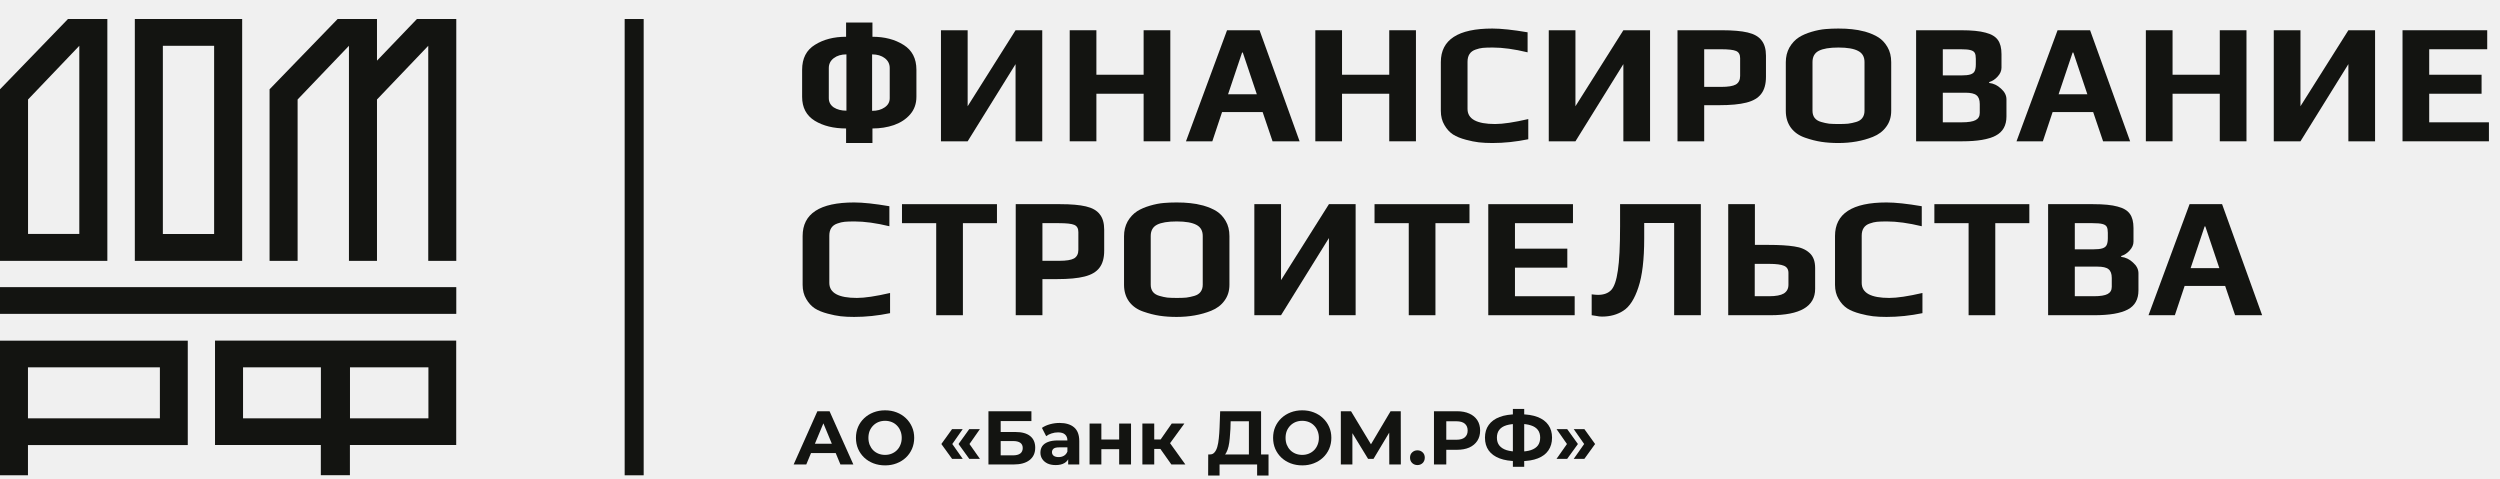
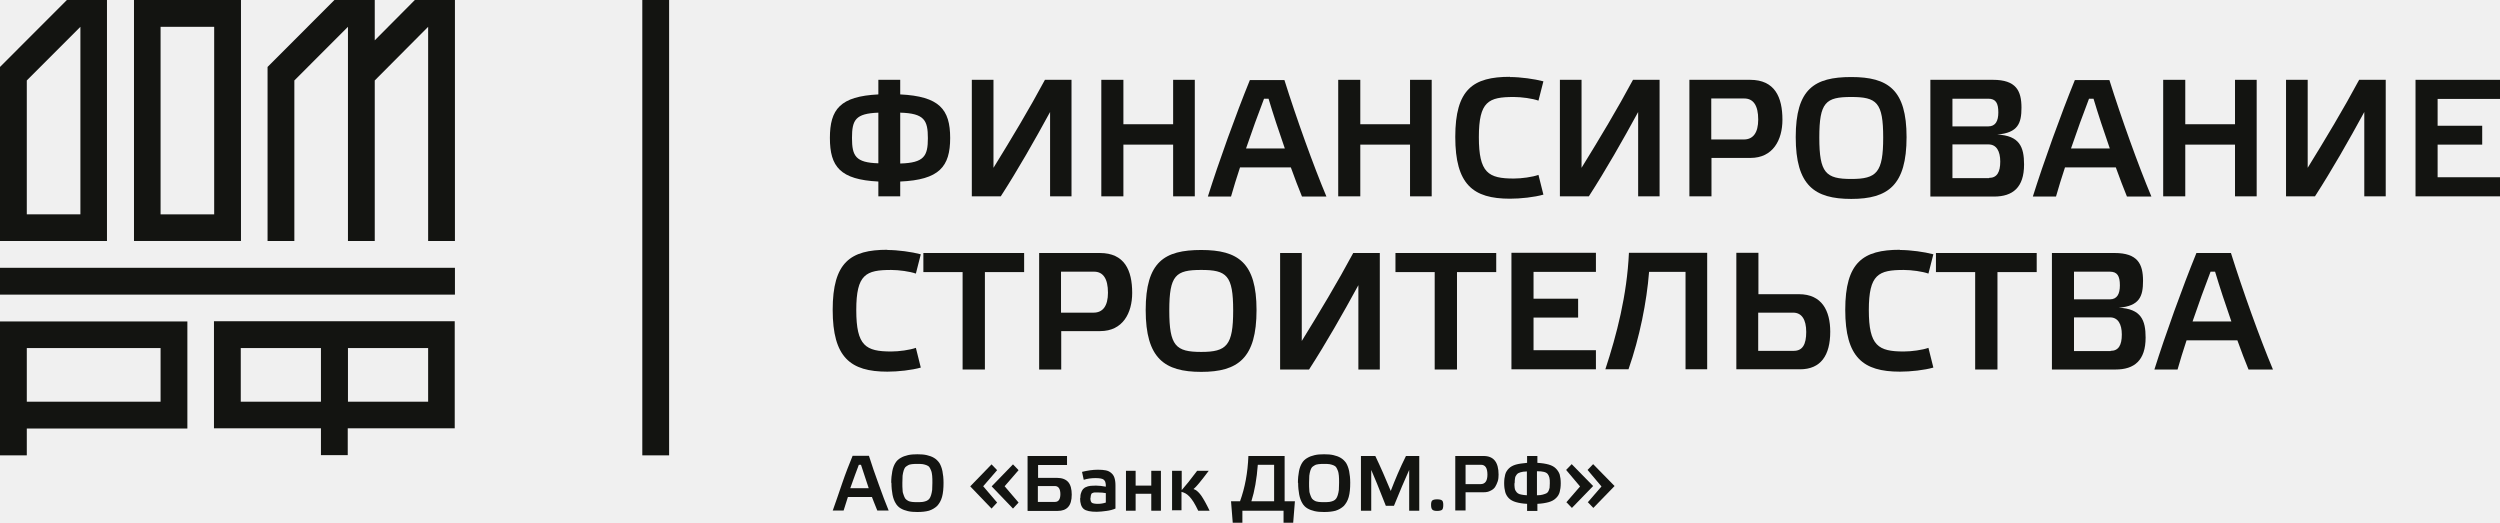
- <svg xmlns="http://www.w3.org/2000/svg" width="230" height="44" viewBox="0 0 230 44" fill="none">
-   <g clip-path="url(#clip0_1257_10036)">
-     <path d="M41.978 26.418H0V28.876H41.978V26.418Z" fill="#131411" />
-     <path d="M0 43.728H2.572V40.945H17.275V31.341H0V43.735V43.728ZM2.572 33.792H14.71V38.487H2.572V33.792Z" fill="#131411" />
-     <path d="M19.788 40.937H29.516V43.72H32.192V40.937H41.971V31.334H19.781V40.937H19.788ZM32.199 33.792H39.414V38.487H32.199V33.792ZM22.36 33.792H29.523V38.487H22.36V33.792Z" fill="#131411" />
-     <path d="M22.279 1.749H12.404V23.997H22.279V1.749ZM19.699 21.531H14.983V4.214H19.699V21.531Z" fill="#131411" />
-     <path d="M27.38 9.153L32.103 4.214V23.997H34.683V9.153L39.399 4.214V23.997H41.978V1.749H38.356L34.683 5.58V1.749H31.061L24.8 8.215V23.997H27.38V9.153Z" fill="#131411" />
-     <path d="M7.296 23.997H9.876V1.749H6.254L0 8.215V23.997H7.296ZM2.58 9.153L7.296 4.214V21.524H2.58V9.153Z" fill="#131411" />
+ <svg xmlns="http://www.w3.org/2000/svg" width="220" height="46" viewBox="0 0 220 46" fill="none">
+   <g clip-path="url(#clip0_1298_87)">
+     <path d="M73.277 44.943C73.522 44.244 73.805 43.451 74.107 42.544C74.409 41.657 74.729 40.845 75.031 40.108H76.465C76.71 40.901 77.012 41.751 77.333 42.639C77.654 43.526 77.937 44.3 78.201 44.924H77.201C76.993 44.395 76.823 43.998 76.729 43.734H74.616C74.503 44.093 74.371 44.489 74.239 44.924H73.258L73.277 44.943ZM74.843 42.96H76.446C76.201 42.242 75.975 41.544 75.767 40.901H75.578C75.352 41.487 75.107 42.167 74.824 42.96H74.843Z" fill="#131411" />
+     <path d="M78.427 42.488C78.427 42.091 78.465 41.77 78.522 41.468C78.578 41.166 78.672 40.939 78.786 40.75C78.899 40.562 79.05 40.41 79.257 40.297C79.446 40.184 79.654 40.108 79.899 40.052C80.144 39.995 80.408 39.976 80.729 39.976C81.05 39.976 81.314 39.995 81.559 40.052C81.804 40.108 82.012 40.184 82.201 40.297C82.389 40.41 82.54 40.562 82.672 40.75C82.785 40.939 82.88 41.185 82.936 41.468C82.993 41.751 83.031 42.091 83.031 42.488C83.031 42.978 82.993 43.394 82.899 43.734C82.804 44.074 82.653 44.319 82.465 44.527C82.257 44.716 82.031 44.848 81.748 44.942C81.465 45.018 81.144 45.056 80.729 45.056C80.408 45.056 80.144 45.037 79.899 44.98C79.654 44.923 79.446 44.848 79.257 44.735C79.069 44.621 78.918 44.47 78.805 44.263C78.691 44.074 78.597 43.828 78.54 43.526C78.484 43.224 78.446 42.884 78.446 42.488H78.427ZM79.427 41.864C79.427 42.034 79.408 42.242 79.408 42.488C79.408 42.733 79.408 42.941 79.427 43.111C79.427 43.281 79.465 43.432 79.522 43.564C79.559 43.696 79.616 43.791 79.672 43.885C79.729 43.961 79.823 44.017 79.918 44.074C80.012 44.13 80.144 44.149 80.257 44.168C80.371 44.187 80.54 44.187 80.729 44.187C80.918 44.187 81.069 44.187 81.201 44.168C81.333 44.149 81.446 44.111 81.54 44.074C81.635 44.036 81.729 43.961 81.785 43.885C81.842 43.809 81.899 43.696 81.936 43.564C81.974 43.432 82.012 43.281 82.031 43.111C82.031 42.941 82.05 42.733 82.05 42.488C82.05 42.242 82.05 42.034 82.031 41.864C82.012 41.694 81.993 41.543 81.936 41.411C81.88 41.279 81.842 41.185 81.785 41.109C81.729 41.033 81.635 40.977 81.54 40.939C81.446 40.901 81.314 40.864 81.201 40.845C81.087 40.826 80.918 40.826 80.729 40.826C80.54 40.826 80.389 40.826 80.257 40.845C80.125 40.864 80.012 40.883 79.918 40.939C79.823 40.996 79.729 41.052 79.672 41.109C79.616 41.185 79.559 41.279 79.522 41.411C79.484 41.543 79.446 41.694 79.427 41.864Z" fill="#131411" />
+     <path d="M85.389 42.79L87.256 40.864L87.747 41.374L86.521 42.79L87.747 44.225L87.256 44.754L85.389 42.809V42.79ZM87.275 42.79L89.143 40.864L89.634 41.374L88.407 42.79L89.634 44.225L89.143 44.754L87.275 42.809V42.79Z" fill="#131411" />
+     <path d="M90.426 44.942V40.127H93.898V40.92H91.351V42.053H93.03C93.464 42.053 93.803 42.185 94.011 42.431C94.218 42.676 94.313 43.054 94.313 43.526C94.313 44.036 94.2 44.395 93.992 44.621C93.784 44.848 93.483 44.961 93.068 44.961H90.445L90.426 44.942ZM91.332 44.168H92.841C93.143 44.168 93.313 43.941 93.313 43.488C93.313 43.016 93.143 42.771 92.822 42.771H91.332V44.149V44.168Z" fill="#131411" />
+     <path d="M95.067 43.847C95.067 43.658 95.086 43.488 95.143 43.356C95.18 43.224 95.256 43.111 95.312 43.035C95.388 42.959 95.482 42.884 95.614 42.846C95.728 42.789 95.86 42.771 95.992 42.752C96.124 42.752 96.275 42.733 96.444 42.733C96.709 42.733 96.992 42.771 97.312 42.827C97.312 42.657 97.312 42.544 97.275 42.45C97.256 42.355 97.199 42.28 97.142 42.223C97.067 42.166 96.992 42.129 96.878 42.11C96.765 42.091 96.614 42.072 96.426 42.072C96.01 42.072 95.652 42.129 95.369 42.223L95.218 41.524C95.69 41.411 96.143 41.335 96.614 41.335C96.897 41.335 97.124 41.354 97.312 41.392C97.501 41.43 97.652 41.505 97.784 41.619C97.916 41.732 98.01 41.864 98.067 42.034C98.124 42.204 98.161 42.431 98.161 42.695V44.753C97.935 44.848 97.671 44.923 97.369 44.961C97.067 44.999 96.784 45.037 96.52 45.037C95.954 45.037 95.577 44.961 95.369 44.791C95.162 44.621 95.048 44.3 95.048 43.847H95.067ZM95.954 43.809C95.954 44.036 95.992 44.168 96.086 44.243C96.162 44.3 96.35 44.338 96.614 44.338C96.859 44.338 97.086 44.3 97.312 44.225V43.394C97.124 43.356 96.878 43.337 96.614 43.337C96.482 43.337 96.369 43.337 96.312 43.337C96.237 43.337 96.18 43.375 96.124 43.394C96.067 43.413 96.029 43.469 96.01 43.545C95.992 43.602 95.973 43.696 95.973 43.809H95.954Z" fill="#131411" />
+     <path d="M99.086 44.943V41.43H99.935V42.733H101.312V41.43H102.161V44.943H101.312V43.451H99.935V44.943H99.086Z" fill="#131411" />
+     <path d="M103.142 44.943V41.43H103.991V43.13C104.33 42.752 104.783 42.185 105.349 41.43H106.368C105.689 42.337 105.255 42.865 105.029 43.035C105.104 43.073 105.179 43.092 105.236 43.13C105.293 43.167 105.368 43.224 105.462 43.319C105.557 43.413 105.632 43.507 105.727 43.639C105.821 43.772 105.915 43.942 106.047 44.168C106.179 44.395 106.293 44.64 106.444 44.943H105.444C105.293 44.64 105.161 44.376 105.029 44.168C104.896 43.961 104.764 43.791 104.651 43.677C104.538 43.564 104.425 43.47 104.312 43.413C104.198 43.356 104.104 43.319 103.972 43.281V44.905H103.123L103.142 44.943Z" fill="#131411" />
+     <path d="M108.33 44.111H109.122C109.556 42.922 109.802 41.6 109.858 40.127H113.047V44.111H113.952L113.801 46H112.952V44.942H109.33V46H108.481L108.33 44.111ZM110.122 44.111H112.122V40.901H110.688C110.594 42.148 110.405 43.224 110.122 44.111Z" fill="#131411" />
+     <path d="M114.217 42.488C114.217 42.091 114.255 41.77 114.311 41.468C114.368 41.166 114.462 40.939 114.575 40.75C114.688 40.562 114.839 40.41 115.047 40.297C115.236 40.184 115.443 40.108 115.688 40.052C115.934 39.995 116.198 39.976 116.518 39.976C116.839 39.976 117.103 39.995 117.349 40.052C117.594 40.108 117.801 40.184 117.99 40.297C118.179 40.41 118.33 40.562 118.462 40.75C118.575 40.939 118.669 41.185 118.726 41.468C118.782 41.751 118.82 42.091 118.82 42.488C118.82 42.978 118.782 43.394 118.688 43.734C118.594 44.074 118.443 44.319 118.254 44.527C118.047 44.716 117.82 44.848 117.537 44.942C117.254 45.018 116.934 45.056 116.518 45.056C116.198 45.056 115.934 45.037 115.688 44.98C115.443 44.923 115.236 44.848 115.047 44.735C114.858 44.621 114.707 44.47 114.594 44.263C114.481 44.074 114.387 43.828 114.33 43.526C114.273 43.224 114.236 42.884 114.236 42.488H114.217ZM115.217 41.864C115.217 42.034 115.198 42.242 115.198 42.488C115.198 42.733 115.198 42.941 115.217 43.111C115.217 43.281 115.254 43.432 115.311 43.564C115.349 43.696 115.405 43.791 115.462 43.885C115.519 43.961 115.613 44.017 115.707 44.074C115.802 44.13 115.934 44.149 116.047 44.168C116.16 44.187 116.33 44.187 116.518 44.187C116.707 44.187 116.858 44.187 116.99 44.168C117.122 44.149 117.235 44.111 117.33 44.074C117.424 44.036 117.518 43.961 117.575 43.885C117.632 43.809 117.688 43.696 117.726 43.564C117.764 43.432 117.801 43.281 117.82 43.111C117.82 42.941 117.839 42.733 117.839 42.488C117.839 42.242 117.839 42.034 117.82 41.864C117.801 41.694 117.783 41.543 117.726 41.411C117.669 41.279 117.632 41.185 117.575 41.109C117.518 41.033 117.424 40.977 117.33 40.939C117.235 40.901 117.103 40.864 116.99 40.845C116.877 40.826 116.707 40.826 116.518 40.826C116.33 40.826 116.179 40.826 116.047 40.845C115.915 40.864 115.802 40.883 115.707 40.939C115.613 40.996 115.519 41.052 115.462 41.109C115.405 41.185 115.349 41.279 115.311 41.411C115.273 41.543 115.236 41.694 115.217 41.864Z" fill="#131411" />
+     <path d="M119.763 44.942V40.127H121.027C121.48 41.071 121.933 42.11 122.386 43.205C122.763 42.223 123.197 41.184 123.725 40.127H124.895V44.942H124.008V41.354C123.612 42.223 123.178 43.262 122.669 44.508H121.952C121.348 42.959 120.914 41.902 120.669 41.354V44.942H119.782H119.763Z" fill="#131411" />
+     <path d="M125.933 44.432C125.933 44.225 125.97 44.093 126.046 44.036C126.121 43.979 126.253 43.941 126.461 43.941C126.687 43.941 126.819 43.979 126.895 44.036C126.97 44.093 127.008 44.225 127.008 44.432C127.008 44.659 126.97 44.81 126.895 44.867C126.819 44.923 126.668 44.961 126.461 44.961C126.253 44.961 126.121 44.923 126.046 44.848C125.97 44.772 125.933 44.64 125.933 44.413V44.432Z" fill="#131411" />
+     <path d="M128.064 44.942V40.127H130.555C131.442 40.127 131.875 40.675 131.875 41.77C131.875 41.977 131.857 42.185 131.8 42.355C131.743 42.525 131.668 42.695 131.574 42.846C131.479 42.997 131.328 43.111 131.159 43.186C130.989 43.281 130.8 43.318 130.574 43.318H128.97V44.923H128.064V44.942ZM128.97 42.601H130.31C130.498 42.601 130.649 42.525 130.743 42.393C130.838 42.261 130.894 42.053 130.894 41.77C130.894 41.184 130.706 40.901 130.328 40.901H128.97V42.601Z" fill="#131411" />
+     <path d="M132.366 42.525C132.366 42.223 132.403 41.959 132.46 41.751C132.517 41.543 132.63 41.373 132.781 41.222C132.932 41.071 133.139 40.958 133.403 40.882C133.667 40.807 133.988 40.769 134.384 40.731V40.127H135.29V40.731C135.686 40.75 136.026 40.807 136.29 40.882C136.554 40.958 136.762 41.071 136.912 41.222C137.063 41.373 137.177 41.543 137.252 41.751C137.309 41.959 137.346 42.223 137.346 42.525C137.346 42.827 137.309 43.092 137.252 43.299C137.195 43.507 137.082 43.696 136.912 43.847C136.762 43.998 136.554 44.111 136.29 44.187C136.026 44.262 135.686 44.319 135.29 44.338V44.961H134.384V44.338C133.988 44.319 133.667 44.262 133.403 44.187C133.139 44.111 132.932 43.998 132.781 43.847C132.63 43.696 132.517 43.507 132.46 43.299C132.403 43.092 132.366 42.827 132.366 42.525ZM133.271 42.525C133.271 42.676 133.271 42.808 133.29 42.922C133.29 43.016 133.328 43.111 133.384 43.205C133.441 43.299 133.498 43.356 133.573 43.413C133.649 43.469 133.762 43.507 133.894 43.526C134.026 43.545 134.177 43.583 134.366 43.583V41.487C134.12 41.487 133.932 41.524 133.8 41.562C133.667 41.6 133.554 41.657 133.479 41.751C133.403 41.845 133.347 41.94 133.328 42.053C133.309 42.166 133.29 42.336 133.29 42.525H133.271ZM135.271 43.583C135.479 43.583 135.63 43.564 135.762 43.526C135.894 43.488 136.007 43.45 136.082 43.413C136.177 43.356 136.233 43.299 136.271 43.205C136.309 43.111 136.347 43.016 136.365 42.922C136.365 42.827 136.384 42.695 136.384 42.525C136.384 42.317 136.384 42.166 136.346 42.034C136.309 41.902 136.271 41.808 136.196 41.713C136.12 41.619 136.007 41.562 135.856 41.524C135.705 41.487 135.516 41.468 135.252 41.468V43.583H135.271Z" fill="#131411" />
+     <path d="M137.818 44.225L139.045 42.809L137.818 41.355L138.309 40.845L140.196 42.771L138.328 44.697L137.837 44.187L137.818 44.225ZM139.705 44.225L140.931 42.809L139.705 41.355L140.196 40.845L142.082 42.771L140.214 44.697L139.724 44.187L139.705 44.225Z" fill="#131411" />
+     <path d="M58.882 0H56.523V40.071H58.882V0Z" fill="#131411" />
+     <path d="M14.131 35.35H2.358V30.629H14.131V35.35ZM0 28.288V40.071H2.358V37.71H16.489V28.288H0Z" fill="#131411" />
+     <path d="M37.676 35.35H30.62V30.629H37.676V35.35ZM21.187 30.629H28.243V35.35H21.187V30.629ZM18.829 28.269V37.691H28.243V40.052H30.601V37.691H40.016V28.269H18.829Z" fill="#131411" />
+     <path d="M40.034 23.566H0V25.927H40.034V23.566Z" fill="#131411" />
+     <path d="M36.506 0L32.978 3.55V0H29.431L23.545 5.892V21.206H25.903V7.081L30.62 2.36V21.206H32.978V7.081L37.676 2.36V21.206H40.034V0H36.506Z" fill="#131411" />
+     <path d="M7.075 2.36V18.864H2.358V7.081L7.075 2.36ZM0 21.206H9.414V0H5.886L0 5.892V21.206Z" fill="#131411" />
+     <path d="M14.131 2.36H18.848V18.864H14.131V2.36ZM21.206 0H11.791V21.206H21.206V0Z" fill="#131411" />
+     <path d="M79.219 7.024V8.308C82.653 8.478 83.615 9.611 83.615 12.142C83.615 14.672 82.653 15.824 79.219 15.975V17.278H77.295V15.975C73.937 15.805 73.031 14.672 73.031 12.142C73.031 9.611 73.937 8.478 77.295 8.308V7.024H79.219ZM77.295 14.389V9.914C75.276 9.989 74.975 10.556 74.975 12.142C74.975 13.728 75.295 14.313 77.295 14.37V14.389ZM79.219 9.895V14.389C81.332 14.332 81.653 13.728 81.653 12.161C81.653 10.593 81.351 9.97 79.219 9.914V9.895Z" fill="#131411" />
+     <path d="M94.312 17.278H92.407V9.857C91.048 12.35 89.577 14.937 88.067 17.278H85.52V7.024H87.426V14.767C89.011 12.198 90.577 9.593 91.954 7.024H94.293V17.278H94.312Z" fill="#131411" />
+     <path d="M98.859 17.278H96.916V7.024H98.859V10.933H103.236V7.024H105.142V17.278H103.236V12.727H98.859V17.278Z" fill="#131411" />
+     <path d="M113.613 14.729H109.122C108.821 15.635 108.556 16.504 108.33 17.297H106.292C107.255 14.238 108.745 10.103 109.99 7.043H113.028C114.065 10.348 115.575 14.559 116.726 17.297H114.575C114.273 16.561 113.933 15.673 113.594 14.729H113.613ZM111.235 8.686C110.726 10.008 110.179 11.519 109.651 13.067H113.065C112.537 11.557 112.028 10.008 111.632 8.686H111.235Z" fill="#131411" />
+     <path d="M119.706 17.278H117.763V7.024H119.706V10.933H124.083V7.024H125.989V17.278H124.083V12.727H119.706V17.278Z" fill="#131411" />
+     <path d="M132.875 6.779C133.819 6.779 135.026 6.949 135.819 7.157L135.385 8.856C134.856 8.667 133.894 8.535 133.215 8.535C130.989 8.535 130.14 8.913 130.14 12.066C130.14 15.22 130.97 15.711 133.215 15.711C133.913 15.711 134.856 15.579 135.385 15.39L135.819 17.127C135.026 17.354 133.819 17.486 132.875 17.486C129.63 17.486 128.064 16.24 128.064 12.048C128.064 7.855 129.63 6.76 132.875 6.76V6.779Z" fill="#131411" />
+     <path d="M146.063 17.278H144.157V9.857C142.799 12.35 141.327 14.937 139.818 17.278H137.271V7.024H139.176V14.767C140.761 12.198 142.327 9.593 143.704 7.024H146.044V17.278H146.063Z" fill="#131411" />
+     <path d="M148.667 17.278V7.024H154.006C156.175 7.024 156.854 8.535 156.854 10.537C156.854 12.312 156.024 13.898 154.043 13.898H150.61V17.278H148.667ZM153.459 12.274C154.27 12.274 154.723 11.689 154.723 10.518C154.723 9.272 154.289 8.667 153.496 8.667H150.591V12.274H153.44H153.459Z" fill="#131411" />
+     <path d="M167.778 12.067C167.778 16.297 166.155 17.505 162.91 17.505C159.665 17.505 158.024 16.315 158.024 12.067C158.024 7.818 159.665 6.779 162.91 6.779C166.155 6.779 167.778 7.893 167.778 12.067ZM165.721 12.104C165.721 9.008 165.155 8.535 162.91 8.535C160.665 8.535 160.099 8.989 160.099 12.104C160.099 15.22 160.665 15.749 162.91 15.749C165.155 15.749 165.721 15.182 165.721 12.104Z" fill="#131411" />
+     <path d="M178.117 14.483C178.117 16.504 177.117 17.297 175.475 17.297H169.872V7.024H175.381C177.419 7.024 177.89 7.987 177.89 9.479C177.89 10.839 177.588 11.689 175.758 11.84C177.72 11.934 178.117 12.935 178.117 14.464V14.483ZM171.815 11.122H174.966C175.607 11.122 175.853 10.65 175.853 9.895C175.853 9.064 175.626 8.686 174.966 8.686H171.815V11.122ZM175.041 15.654C175.739 15.654 176.022 15.144 176.022 14.219C176.022 13.294 175.683 12.708 174.985 12.708H171.815V15.673H175.041V15.654Z" fill="#131411" />
+     <path d="M186.21 14.729H181.72C181.418 15.635 181.154 16.504 180.928 17.297H178.89C179.852 14.238 181.343 10.103 182.588 7.043H185.625C186.663 10.348 188.172 14.559 189.323 17.297H187.172C186.871 16.561 186.531 15.673 186.191 14.729H186.21ZM183.833 8.686C183.324 10.008 182.777 11.519 182.248 13.067H185.663C185.135 11.557 184.625 10.008 184.229 8.686H183.833Z" fill="#131411" />
+     <path d="M192.304 17.278H190.361V7.024H192.304V10.933H196.681V7.024H198.587V17.278H196.681V12.727H192.304V17.278Z" fill="#131411" />
+     <path d="M209.963 17.278H208.057V9.857C206.699 12.35 205.227 14.937 203.718 17.278H201.171V7.024H203.077V14.767C204.661 12.198 206.227 9.593 207.605 7.024H209.944V17.278H209.963Z" fill="#131411" />
+     <path d="M220 7.024V8.705H214.51V11.066H218.434V12.727H214.51V15.598H220V17.278H212.566V7.024H220Z" fill="#131411" />
+     <path d="M78.087 21.999C79.031 21.999 80.238 22.169 81.03 22.377L80.597 24.076C80.068 23.888 79.106 23.756 78.427 23.756C76.201 23.756 75.352 24.133 75.352 27.287C75.352 30.44 76.182 30.931 78.427 30.931C79.125 30.931 80.068 30.799 80.597 30.61L81.03 32.347C80.238 32.574 79.031 32.706 78.087 32.706C74.842 32.706 73.276 31.46 73.276 27.268C73.276 23.076 74.842 21.98 78.087 21.98V21.999Z" fill="#131411" />
+     <path d="M84.709 32.517V23.944H81.257V22.264H90.124V23.944H86.671V32.517H84.709Z" fill="#131411" />
+     <path d="M91.445 32.517V22.264H96.784C98.954 22.264 99.633 23.774 99.633 25.776C99.633 27.551 98.803 29.137 96.822 29.137H93.388V32.517H91.445ZM96.237 27.513C97.048 27.513 97.501 26.928 97.501 25.757C97.501 24.511 97.067 23.907 96.275 23.907H93.369V27.513H96.218H96.237Z" fill="#131411" />
+     <path d="M110.575 27.286C110.575 31.516 108.953 32.725 105.708 32.725C102.463 32.725 100.821 31.535 100.821 27.286C100.821 23.038 102.463 21.999 105.708 21.999C108.953 21.999 110.575 23.113 110.575 27.286ZM108.519 27.324C108.519 24.227 107.953 23.755 105.708 23.755C103.463 23.755 102.897 24.208 102.897 27.324C102.897 30.44 103.463 30.969 105.708 30.969C107.953 30.969 108.519 30.402 108.519 27.324Z" fill="#131411" />
+     <path d="M121.442 32.517H119.537V25.096C118.178 27.589 116.707 30.176 115.197 32.517H112.65V22.264H114.556V30.006C116.141 27.438 117.707 24.832 119.084 22.264H121.423V32.517H121.442Z" fill="#131411" />
+     <path d="M126.253 32.517V23.944H122.801V22.264H131.668V23.944H128.215V32.517H126.253Z" fill="#131411" />
+     <path d="M140.441 22.245V23.925H134.951V26.286H138.875V27.947H134.951V30.818H140.441V32.498H133.007V22.245H140.441Z" fill="#131411" />
+     <path d="M145.119 23.925C144.912 26.569 144.289 29.685 143.308 32.498H141.271C142.27 29.458 143.176 25.983 143.346 22.245H150.232V32.498H148.327V23.925H145.138H145.119Z" fill="#131411" />
+     <path d="M154.741 22.245V25.889H158.307C160.326 25.889 161.061 27.343 161.061 29.194C161.061 31.271 160.231 32.498 158.401 32.498H152.798V22.245H154.741ZM157.854 30.874C158.628 30.874 158.948 30.308 158.948 29.213C158.948 28.117 158.552 27.513 157.797 27.513H154.722V30.874H157.835H157.854Z" fill="#131411" />
+     <path d="M167.193 21.999C168.136 21.999 169.344 22.169 170.136 22.377L169.702 24.076C169.174 23.888 168.212 23.756 167.532 23.756C165.306 23.756 164.457 24.133 164.457 27.287C164.457 30.44 165.287 30.931 167.532 30.931C168.23 30.931 169.174 30.799 169.702 30.61L170.136 32.347C169.344 32.574 168.136 32.706 167.193 32.706C163.948 32.706 162.382 31.46 162.382 27.268C162.382 23.076 163.948 21.98 167.193 21.98V21.999Z" fill="#131411" />
+     <path d="M173.815 32.517V23.944H170.363V22.264H179.23V23.944H175.777V32.517H173.815Z" fill="#131411" />
+     <path d="M188.814 29.704C188.814 31.724 187.814 32.517 186.172 32.517H180.569V22.264H186.078C188.116 22.264 188.587 23.227 188.587 24.718C188.587 26.078 188.285 26.928 186.455 27.079C188.417 27.173 188.814 28.174 188.814 29.704ZM182.512 26.343H185.663C186.304 26.343 186.55 25.87 186.55 25.115C186.55 24.284 186.323 23.907 185.663 23.907H182.512V26.343ZM185.738 30.875C186.437 30.875 186.72 30.365 186.72 29.439C186.72 28.514 186.38 27.929 185.682 27.929H182.512V30.893H185.738V30.875Z" fill="#131411" />
+     <path d="M196.908 29.949H192.417C192.115 30.856 191.851 31.724 191.625 32.517H189.587C190.55 29.458 192.04 25.323 193.285 22.264H196.323C197.36 25.568 198.87 29.779 200.02 32.517H197.87C197.568 31.781 197.228 30.893 196.889 29.949H196.908ZM194.53 23.907C194.021 25.228 193.474 26.739 192.946 28.288H196.36C195.832 26.777 195.323 25.228 194.927 23.907H194.53Z" fill="#131411" />
  </g>
-   <rect x="57.469" y="1.749" width="1.749" height="41.978" fill="#131411" />
-   <path d="M201.441 18.783H204.432L208.116 29H205.629L204.715 26.308H200.985L200.087 29H197.663L201.441 18.783ZM204.18 24.671L202.889 20.83H202.826L201.536 24.671H204.18Z" fill="#131411" />
-   <path d="M188.426 18.783H192.566C193.542 18.783 194.293 18.857 194.817 19.004C195.353 19.14 195.731 19.366 195.951 19.681C196.171 19.985 196.281 20.415 196.281 20.972V22.231C196.281 22.514 196.166 22.782 195.935 23.034C195.715 23.286 195.452 23.459 195.148 23.553V23.632C195.547 23.674 195.909 23.847 196.234 24.151C196.57 24.445 196.738 24.776 196.738 25.143V26.717C196.738 27.547 196.407 28.134 195.746 28.48C195.085 28.827 194.062 29 192.677 29H188.426V18.783ZM192.566 22.939C192.955 22.939 193.243 22.908 193.432 22.845C193.621 22.782 193.747 22.682 193.81 22.546C193.883 22.399 193.92 22.189 193.92 21.916V21.412C193.92 21.171 193.889 20.993 193.826 20.877C193.763 20.751 193.632 20.662 193.432 20.61C193.243 20.557 192.939 20.531 192.519 20.531H190.882V22.939H192.566ZM192.629 27.253C193.228 27.253 193.653 27.184 193.904 27.048C194.156 26.912 194.282 26.691 194.282 26.387V25.568C194.282 25.19 194.183 24.923 193.983 24.765C193.794 24.608 193.453 24.529 192.96 24.529H190.882V27.253H192.629Z" fill="#131411" />
-   <path d="M181.111 20.531H177.962V18.783H186.699V20.531H183.566V29H181.111V20.531Z" fill="#131411" />
-   <path d="M173.559 29.157C173.098 29.157 172.683 29.137 172.316 29.095C171.959 29.052 171.565 28.974 171.135 28.858C170.652 28.732 170.254 28.57 169.939 28.37C169.624 28.16 169.362 27.872 169.152 27.505C168.931 27.137 168.821 26.702 168.821 26.198V21.712C168.821 19.655 170.4 18.626 173.559 18.626C174.367 18.626 175.448 18.741 176.802 18.972V20.814C175.585 20.52 174.514 20.373 173.591 20.373C173.203 20.373 172.898 20.384 172.678 20.405C172.468 20.426 172.248 20.478 172.017 20.562C171.523 20.73 171.277 21.103 171.277 21.68V26.025C171.277 26.948 172.122 27.41 173.811 27.41C174.535 27.41 175.553 27.258 176.865 26.954V28.811C175.742 29.042 174.64 29.157 173.559 29.157Z" fill="#131411" />
-   <path d="M158.996 18.783H161.451V22.53H162.679C163.687 22.53 164.484 22.577 165.072 22.672C165.67 22.756 166.137 22.955 166.473 23.27C166.819 23.574 166.993 24.036 166.993 24.655V26.576C166.993 28.192 165.618 29 162.868 29H158.996V18.783ZM162.758 27.253C163.377 27.253 163.828 27.169 164.112 27.001C164.395 26.822 164.537 26.555 164.537 26.198V25.112C164.537 24.786 164.4 24.566 164.127 24.451C163.855 24.335 163.409 24.277 162.789 24.277H161.436V27.253H162.758Z" fill="#131411" />
-   <path d="M147.379 29.126C147.211 29.126 147.033 29.105 146.844 29.063C146.655 29.031 146.518 29.011 146.434 29V27.079C146.665 27.111 146.859 27.127 147.017 27.127C147.542 27.127 147.946 26.98 148.229 26.686C148.512 26.382 148.717 25.783 148.843 24.891C148.979 23.999 149.047 22.645 149.047 20.83V18.783H156.478V29H154.022V20.515H151.267V21.932C151.267 23.873 151.089 25.374 150.732 26.434C150.386 27.494 149.929 28.208 149.362 28.575C148.806 28.942 148.145 29.126 147.379 29.126Z" fill="#131411" />
-   <path d="M136.921 18.783H144.713V20.531H139.376V22.876H144.193V24.624H139.376V27.253H144.87V29H136.921V18.783Z" fill="#131411" />
-   <path d="M129.605 20.531H126.457V18.783H135.193V20.531H132.061V29H129.605V20.531Z" fill="#131411" />
-   <path d="M115.399 18.783H117.855V25.773L122.262 18.783H124.718V29H122.262V21.9L117.855 29H115.399V18.783Z" fill="#131411" />
-   <path d="M108.244 29.157C107.677 29.157 107.152 29.121 106.669 29.047C106.197 28.974 105.704 28.848 105.19 28.669C104.634 28.481 104.198 28.176 103.883 27.756C103.568 27.326 103.411 26.807 103.411 26.198V21.727C103.411 21.224 103.521 20.772 103.741 20.373C103.972 19.975 104.266 19.66 104.623 19.429C104.938 19.23 105.326 19.062 105.788 18.925C106.25 18.789 106.68 18.705 107.079 18.673C107.446 18.642 107.834 18.626 108.244 18.626C108.726 18.626 109.146 18.647 109.503 18.689C109.86 18.721 110.259 18.794 110.699 18.91C111.203 19.056 111.618 19.235 111.943 19.445C112.268 19.655 112.541 19.948 112.762 20.326C112.992 20.715 113.108 21.181 113.108 21.727V26.198C113.108 26.765 112.956 27.253 112.651 27.662C112.358 28.071 111.948 28.381 111.424 28.591C110.479 28.969 109.419 29.157 108.244 29.157ZM108.275 27.41C108.621 27.41 108.91 27.4 109.141 27.379C109.382 27.347 109.629 27.295 109.881 27.221C110.133 27.148 110.322 27.027 110.448 26.859C110.584 26.681 110.652 26.46 110.652 26.198V21.712C110.652 21.229 110.458 20.888 110.07 20.688C109.681 20.478 109.078 20.373 108.259 20.373C107.441 20.373 106.837 20.473 106.449 20.673C106.061 20.872 105.867 21.218 105.867 21.712V26.198C105.867 26.46 105.935 26.681 106.071 26.859C106.208 27.027 106.407 27.148 106.669 27.221C106.921 27.295 107.163 27.347 107.394 27.379C107.635 27.4 107.929 27.41 108.275 27.41Z" fill="#131411" />
-   <path d="M93.447 18.783H97.54C98.537 18.783 99.324 18.852 99.901 18.988C100.489 19.125 100.914 19.366 101.176 19.712C101.449 20.048 101.586 20.52 101.586 21.129V23.065C101.586 23.737 101.439 24.262 101.145 24.639C100.861 25.017 100.405 25.285 99.775 25.442C99.156 25.6 98.317 25.678 97.257 25.678H95.903V29H93.447V18.783ZM97.461 23.994C98.101 23.994 98.553 23.921 98.815 23.774C99.077 23.616 99.209 23.354 99.209 22.986V21.349C99.209 21.014 99.083 20.793 98.831 20.688C98.589 20.583 98.122 20.531 97.43 20.531H95.903V23.994H97.461Z" fill="#131411" />
-   <path d="M86.131 20.531H82.983V18.783H91.72V20.531H88.587V29H86.131V20.531Z" fill="#131411" />
-   <path d="M78.58 29.157C78.118 29.157 77.704 29.137 77.337 29.095C76.98 29.052 76.586 28.974 76.156 28.858C75.673 28.732 75.274 28.57 74.96 28.37C74.645 28.16 74.382 27.872 74.172 27.505C73.952 27.137 73.842 26.702 73.842 26.198V21.712C73.842 19.655 75.421 18.626 78.58 18.626C79.388 18.626 80.469 18.741 81.823 18.972V20.814C80.606 20.52 79.535 20.373 78.612 20.373C78.223 20.373 77.919 20.384 77.699 20.405C77.489 20.426 77.268 20.478 77.037 20.562C76.544 20.73 76.297 21.103 76.297 21.68V26.025C76.297 26.948 77.142 27.41 78.832 27.41C79.556 27.41 80.574 27.258 81.886 26.954V28.811C80.763 29.042 79.661 29.157 78.58 29.157Z" fill="#131411" />
-   <path d="M221.032 2.783H228.824V4.531H223.487V6.876H228.305V8.624H223.487V11.253H228.981V13H221.032V2.783Z" fill="#131411" />
-   <path d="M209.187 2.783H211.643V9.773L216.051 2.783H218.506V13H216.051V5.9L211.643 13H209.187V2.783Z" fill="#131411" />
-   <path d="M197.419 2.783H199.875V6.876H204.22V2.783H206.676V13H204.22V8.624H199.875V13H197.419V2.783Z" fill="#131411" />
-   <path d="M189.297 2.783H192.288L195.972 13H193.484L192.571 10.308H188.841L187.943 13H185.519L189.297 2.783ZM192.036 8.671L190.745 4.83H190.682L189.392 8.671H192.036Z" fill="#131411" />
-   <path d="M176.282 2.783H180.422C181.398 2.783 182.149 2.857 182.673 3.004C183.209 3.14 183.586 3.366 183.807 3.681C184.027 3.985 184.137 4.415 184.137 4.972V6.231C184.137 6.514 184.022 6.782 183.791 7.034C183.571 7.286 183.308 7.459 183.004 7.553V7.632C183.403 7.674 183.765 7.847 184.09 8.151C184.426 8.445 184.594 8.776 184.594 9.143V10.717C184.594 11.546 184.263 12.134 183.602 12.48C182.941 12.827 181.918 13 180.533 13H176.282V2.783ZM180.422 6.939C180.811 6.939 181.099 6.908 181.288 6.845C181.477 6.782 181.603 6.682 181.666 6.546C181.739 6.399 181.776 6.189 181.776 5.916V5.412C181.776 5.171 181.745 4.993 181.682 4.877C181.619 4.751 181.488 4.662 181.288 4.61C181.099 4.557 180.795 4.531 180.375 4.531H178.738V6.939H180.422ZM180.485 11.253C181.084 11.253 181.509 11.184 181.76 11.048C182.012 10.912 182.138 10.691 182.138 10.387V9.568C182.138 9.19 182.039 8.923 181.839 8.765C181.65 8.608 181.309 8.529 180.816 8.529H178.738V11.253H180.485Z" fill="#131411" />
-   <path d="M169.127 13.158C168.56 13.158 168.035 13.121 167.553 13.047C167.08 12.974 166.587 12.848 166.073 12.669C165.517 12.481 165.081 12.176 164.766 11.756C164.451 11.326 164.294 10.807 164.294 10.198V5.727C164.294 5.224 164.404 4.772 164.625 4.373C164.855 3.975 165.149 3.66 165.506 3.429C165.821 3.23 166.209 3.062 166.671 2.925C167.133 2.789 167.563 2.705 167.962 2.673C168.329 2.642 168.717 2.626 169.127 2.626C169.609 2.626 170.029 2.647 170.386 2.689C170.743 2.721 171.142 2.794 171.582 2.909C172.086 3.056 172.501 3.235 172.826 3.445C173.151 3.655 173.424 3.948 173.645 4.326C173.876 4.715 173.991 5.182 173.991 5.727V10.198C173.991 10.765 173.839 11.253 173.534 11.662C173.241 12.071 172.831 12.381 172.307 12.591C171.362 12.969 170.302 13.158 169.127 13.158ZM169.158 11.41C169.505 11.41 169.793 11.4 170.024 11.379C170.265 11.347 170.512 11.295 170.764 11.221C171.016 11.148 171.205 11.027 171.331 10.859C171.467 10.681 171.535 10.46 171.535 10.198V5.712C171.535 5.229 171.341 4.888 170.953 4.688C170.564 4.478 169.961 4.373 169.142 4.373C168.324 4.373 167.72 4.473 167.332 4.673C166.944 4.872 166.75 5.218 166.75 5.712V10.198C166.75 10.46 166.818 10.681 166.954 10.859C167.091 11.027 167.29 11.148 167.553 11.221C167.804 11.295 168.046 11.347 168.277 11.379C168.518 11.4 168.812 11.41 169.158 11.41Z" fill="#131411" />
-   <path d="M154.33 2.783H158.423C159.42 2.783 160.207 2.852 160.784 2.988C161.372 3.125 161.797 3.366 162.059 3.712C162.332 4.048 162.469 4.52 162.469 5.129V7.065C162.469 7.737 162.322 8.262 162.028 8.639C161.745 9.017 161.288 9.285 160.658 9.442C160.039 9.6 159.2 9.678 158.14 9.678H156.786V13H154.33V2.783ZM158.344 7.994C158.984 7.994 159.436 7.921 159.698 7.774C159.96 7.616 160.092 7.354 160.092 6.987V5.349C160.092 5.014 159.966 4.793 159.714 4.688C159.472 4.583 159.005 4.531 158.313 4.531H156.786V7.994H158.344Z" fill="#131411" />
-   <path d="M142.486 2.783H144.941V9.773L149.349 2.783H151.805V13H149.349V5.9L144.941 13H142.486V2.783Z" fill="#131411" />
-   <path d="M137.296 13.158C136.834 13.158 136.419 13.136 136.052 13.095C135.695 13.053 135.302 12.974 134.871 12.858C134.389 12.732 133.99 12.57 133.675 12.37C133.36 12.161 133.098 11.872 132.888 11.505C132.668 11.137 132.557 10.702 132.557 10.198V5.712C132.557 3.655 134.137 2.626 137.296 2.626C138.104 2.626 139.185 2.742 140.539 2.972V4.814C139.321 4.52 138.251 4.373 137.327 4.373C136.939 4.373 136.635 4.384 136.414 4.405C136.204 4.426 135.984 4.478 135.753 4.562C135.26 4.73 135.013 5.103 135.013 5.68V10.025C135.013 10.948 135.858 11.41 137.548 11.41C138.272 11.41 139.29 11.258 140.602 10.954V12.811C139.479 13.042 138.377 13.158 137.296 13.158Z" fill="#131411" />
-   <path d="M121.01 2.783H123.466V6.876H127.811V2.783H130.267V13H127.811V8.624H123.466V13H121.01V2.783Z" fill="#131411" />
-   <path d="M112.888 2.783H115.879L119.563 13H117.075L116.162 10.308H112.431L111.534 13H109.11L112.888 2.783ZM115.627 8.671L114.336 4.83H114.273L112.982 8.671H115.627Z" fill="#131411" />
-   <path d="M98.413 2.783H100.868V6.876H105.213V2.783H107.669V13H105.213V8.624H100.868V13H98.413V2.783Z" fill="#131411" />
-   <path d="M86.568 2.783H89.024V9.773L93.431 2.783H95.887V13H93.431V5.9L89.024 13H86.568V2.783Z" fill="#131411" />
-   <path d="M77.84 11.819C76.696 11.819 75.736 11.583 74.96 11.111C74.183 10.628 73.795 9.894 73.795 8.907V6.42C73.795 5.37 74.188 4.604 74.975 4.122C75.762 3.628 76.717 3.382 77.84 3.382V2.075H80.265V3.382C81.377 3.382 82.327 3.628 83.114 4.122C83.912 4.615 84.31 5.381 84.31 6.42V8.907C84.31 9.537 84.121 10.072 83.744 10.513C83.366 10.954 82.867 11.284 82.248 11.505C81.639 11.714 80.978 11.819 80.265 11.819V13.157H77.84V11.819ZM77.872 5.003C77.4 5.003 77.011 5.119 76.707 5.349C76.403 5.58 76.25 5.885 76.25 6.262V9.033C76.25 9.39 76.403 9.673 76.707 9.883C77.022 10.082 77.41 10.182 77.872 10.182V5.003ZM80.233 10.198C80.695 10.198 81.078 10.093 81.382 9.883C81.697 9.673 81.855 9.39 81.855 9.033V6.262C81.855 5.885 81.702 5.58 81.398 5.349C81.094 5.119 80.705 5.003 80.233 5.003V10.198Z" fill="#131411" />
-   <path d="M144.181 42.213H143.202L144.16 40.849L143.202 39.478H144.181L145.168 40.849L144.181 42.213ZM145.763 42.213H144.783L145.742 40.849L144.783 39.478H145.763L146.749 40.849L145.763 42.213Z" fill="#131411" />
-   <path d="M139.576 42.423C138.942 42.423 138.403 42.339 137.96 42.171C137.522 42.004 137.188 41.761 136.96 41.444C136.731 41.122 136.617 40.73 136.617 40.268C136.617 39.807 136.731 39.417 136.96 39.1C137.188 38.778 137.522 38.533 137.96 38.365C138.403 38.197 138.942 38.114 139.576 38.114C139.586 38.114 139.611 38.114 139.653 38.114C139.7 38.114 139.744 38.114 139.786 38.114C139.833 38.114 139.859 38.114 139.863 38.114C140.493 38.114 141.025 38.197 141.458 38.365C141.897 38.533 142.228 38.778 142.452 39.1C142.676 39.422 142.788 39.811 142.788 40.268C142.788 40.721 142.676 41.11 142.452 41.437C142.233 41.759 141.909 42.004 141.479 42.171C141.055 42.339 140.535 42.423 139.919 42.423C139.905 42.423 139.873 42.423 139.821 42.423C139.77 42.423 139.719 42.423 139.667 42.423C139.621 42.423 139.59 42.423 139.576 42.423ZM139.681 41.549C139.695 41.549 139.714 41.549 139.737 41.549C139.761 41.549 139.777 41.549 139.786 41.549C140.215 41.549 140.57 41.502 140.85 41.409C141.134 41.311 141.347 41.169 141.486 40.982C141.626 40.791 141.696 40.551 141.696 40.261C141.696 39.972 141.624 39.734 141.479 39.548C141.335 39.361 141.123 39.224 140.843 39.135C140.568 39.042 140.22 38.995 139.8 38.995C139.791 38.995 139.772 38.995 139.744 38.995C139.721 38.995 139.7 38.995 139.681 38.995C139.238 38.995 138.872 39.039 138.583 39.128C138.294 39.217 138.077 39.357 137.932 39.548C137.788 39.734 137.715 39.975 137.715 40.268C137.715 40.562 137.792 40.805 137.946 40.996C138.1 41.183 138.322 41.323 138.611 41.416C138.905 41.505 139.262 41.549 139.681 41.549ZM139.185 42.948V37.624H140.227V42.948H139.185Z" fill="#131411" />
-   <path d="M131.925 42.731V37.834H134.045C134.483 37.834 134.861 37.906 135.178 38.05C135.495 38.19 135.74 38.393 135.913 38.659C136.085 38.925 136.172 39.242 136.172 39.611C136.172 39.974 136.085 40.289 135.913 40.555C135.74 40.821 135.495 41.026 135.178 41.171C134.861 41.311 134.483 41.381 134.045 41.381H132.554L133.058 40.87V42.731H131.925ZM133.058 40.996L132.554 40.457H133.982C134.332 40.457 134.593 40.383 134.765 40.233C134.938 40.084 135.024 39.877 135.024 39.611C135.024 39.34 134.938 39.13 134.765 38.981C134.593 38.832 134.332 38.757 133.982 38.757H132.554L133.058 38.218V40.996Z" fill="#131411" />
-   <path d="M130.402 42.787C130.215 42.787 130.054 42.724 129.919 42.598C129.788 42.468 129.723 42.302 129.723 42.102C129.723 41.901 129.788 41.74 129.919 41.619C130.054 41.493 130.215 41.43 130.402 41.43C130.593 41.43 130.754 41.493 130.885 41.619C131.015 41.74 131.08 41.901 131.08 42.102C131.08 42.302 131.015 42.468 130.885 42.598C130.754 42.724 130.593 42.787 130.402 42.787Z" fill="#131411" />
-   <path d="M123.357 42.731V37.834H124.294L126.379 41.29H125.883L127.933 37.834H128.87L128.877 42.731H127.814L127.807 39.464H128.01L126.365 42.213H125.862L124.183 39.464H124.42V42.731H123.357Z" fill="#131411" />
-   <path d="M119.811 42.815C119.424 42.815 119.065 42.752 118.734 42.626C118.407 42.5 118.123 42.323 117.88 42.094C117.642 41.866 117.456 41.598 117.321 41.29C117.19 40.982 117.125 40.646 117.125 40.282C117.125 39.919 117.19 39.583 117.321 39.275C117.456 38.967 117.645 38.699 117.887 38.47C118.13 38.242 118.414 38.065 118.741 37.939C119.067 37.813 119.422 37.75 119.804 37.75C120.192 37.75 120.546 37.813 120.868 37.939C121.194 38.065 121.477 38.242 121.714 38.47C121.957 38.699 122.146 38.967 122.281 39.275C122.416 39.578 122.484 39.914 122.484 40.282C122.484 40.646 122.416 40.984 122.281 41.297C122.146 41.605 121.957 41.873 121.714 42.102C121.477 42.325 121.194 42.5 120.868 42.626C120.546 42.752 120.194 42.815 119.811 42.815ZM119.804 41.85C120.024 41.85 120.224 41.812 120.406 41.738C120.593 41.663 120.756 41.556 120.896 41.416C121.036 41.276 121.143 41.11 121.218 40.919C121.297 40.728 121.337 40.516 121.337 40.282C121.337 40.049 121.297 39.837 121.218 39.646C121.143 39.455 121.036 39.289 120.896 39.149C120.761 39.009 120.6 38.902 120.413 38.827C120.226 38.753 120.024 38.715 119.804 38.715C119.585 38.715 119.382 38.753 119.196 38.827C119.014 38.902 118.853 39.009 118.713 39.149C118.573 39.289 118.463 39.455 118.384 39.646C118.309 39.837 118.272 40.049 118.272 40.282C118.272 40.511 118.309 40.723 118.384 40.919C118.463 41.11 118.571 41.276 118.706 41.416C118.846 41.556 119.009 41.663 119.196 41.738C119.382 41.812 119.585 41.85 119.804 41.85Z" fill="#131411" />
-   <path d="M114.899 42.227V38.757H113.22L113.199 39.471C113.185 39.774 113.164 40.061 113.136 40.331C113.113 40.602 113.076 40.849 113.024 41.073C112.973 41.292 112.906 41.479 112.822 41.633C112.742 41.787 112.642 41.896 112.521 41.962L111.31 41.808C111.478 41.812 111.616 41.754 111.723 41.633C111.835 41.511 111.924 41.341 111.989 41.122C112.054 40.898 112.101 40.637 112.129 40.338C112.162 40.04 112.185 39.716 112.199 39.366L112.255 37.834H116.019V42.227H114.899ZM111.149 43.746L111.156 41.808H116.705V43.746H115.655V42.731H112.199V43.746H111.149Z" fill="#131411" />
-   <path d="M107.765 42.731L106.505 40.947L107.394 40.422L109.052 42.731H107.765ZM105.099 42.731V38.967H106.19V42.731H105.099ZM105.868 41.304V40.429H107.184V41.304H105.868ZM107.499 40.975L106.477 40.863L107.799 38.967H108.961L107.499 40.975Z" fill="#131411" />
-   <path d="M100.241 42.731V38.967H101.325V40.436H102.963V38.967H104.054V42.731H102.963V41.325H101.325V42.731H100.241Z" fill="#131411" />
-   <path d="M98.272 42.731V41.997L98.201 41.836V40.52C98.201 40.287 98.129 40.105 97.985 39.975C97.845 39.844 97.628 39.779 97.334 39.779C97.133 39.779 96.935 39.811 96.739 39.877C96.548 39.937 96.385 40.021 96.249 40.129L95.858 39.366C96.063 39.221 96.31 39.109 96.599 39.03C96.888 38.951 97.182 38.911 97.481 38.911C98.055 38.911 98.5 39.046 98.817 39.317C99.134 39.587 99.293 40.01 99.293 40.583V42.731H98.272ZM97.124 42.787C96.83 42.787 96.578 42.738 96.368 42.64C96.159 42.538 95.998 42.4 95.886 42.227C95.774 42.055 95.718 41.861 95.718 41.647C95.718 41.423 95.771 41.227 95.879 41.059C95.991 40.891 96.165 40.761 96.403 40.667C96.641 40.569 96.951 40.52 97.334 40.52H98.334V41.157H97.453C97.196 41.157 97.019 41.199 96.921 41.283C96.828 41.367 96.781 41.472 96.781 41.598C96.781 41.738 96.835 41.85 96.942 41.934C97.054 42.013 97.206 42.053 97.397 42.053C97.579 42.053 97.742 42.011 97.887 41.927C98.031 41.838 98.136 41.71 98.201 41.542L98.369 42.045C98.29 42.288 98.145 42.472 97.936 42.598C97.726 42.724 97.455 42.787 97.124 42.787Z" fill="#131411" />
-   <path d="M90.937 42.731V37.834H94.89V38.736H92.063V39.744H93.421C94.013 39.744 94.463 39.867 94.771 40.114C95.084 40.362 95.24 40.721 95.24 41.192C95.24 41.677 95.067 42.055 94.722 42.325C94.377 42.596 93.889 42.731 93.26 42.731H90.937ZM92.063 41.892H93.197C93.486 41.892 93.708 41.836 93.862 41.724C94.015 41.607 94.092 41.439 94.092 41.22C94.092 40.791 93.794 40.576 93.197 40.576H92.063V41.892Z" fill="#131411" />
-   <path d="M87.59 42.213L86.604 40.849L87.59 39.478H88.57L87.611 40.849L88.57 42.213H87.59ZM89.171 42.213L88.185 40.849L89.171 39.478H90.151L89.192 40.849L90.151 42.213H89.171Z" fill="#131411" />
-   <path d="M81.433 42.815C81.046 42.815 80.687 42.752 80.356 42.626C80.029 42.5 79.745 42.323 79.502 42.094C79.265 41.866 79.078 41.598 78.943 41.29C78.812 40.982 78.747 40.646 78.747 40.282C78.747 39.919 78.812 39.583 78.943 39.275C79.078 38.967 79.267 38.699 79.509 38.47C79.752 38.242 80.037 38.065 80.363 37.939C80.689 37.813 81.044 37.75 81.427 37.75C81.814 37.75 82.168 37.813 82.49 37.939C82.816 38.065 83.099 38.242 83.337 38.47C83.579 38.699 83.768 38.967 83.903 39.275C84.038 39.578 84.106 39.914 84.106 40.282C84.106 40.646 84.038 40.984 83.903 41.297C83.768 41.605 83.579 41.873 83.337 42.102C83.099 42.325 82.816 42.5 82.49 42.626C82.168 42.752 81.816 42.815 81.433 42.815ZM81.427 41.85C81.646 41.85 81.846 41.812 82.028 41.738C82.215 41.663 82.378 41.556 82.518 41.416C82.658 41.276 82.765 41.11 82.84 40.919C82.919 40.728 82.959 40.516 82.959 40.282C82.959 40.049 82.919 39.837 82.84 39.646C82.765 39.455 82.658 39.289 82.518 39.149C82.383 39.009 82.222 38.902 82.035 38.827C81.849 38.753 81.646 38.715 81.427 38.715C81.207 38.715 81.004 38.753 80.818 38.827C80.636 38.902 80.475 39.009 80.335 39.149C80.195 39.289 80.085 39.455 80.006 39.646C79.932 39.837 79.894 40.049 79.894 40.282C79.894 40.511 79.932 40.723 80.006 40.919C80.085 41.11 80.193 41.276 80.328 41.416C80.468 41.556 80.631 41.663 80.818 41.738C81.004 41.812 81.207 41.85 81.427 41.85Z" fill="#131411" />
-   <path d="M73.016 42.731L75.199 37.834H76.319L78.508 42.731H77.319L75.528 38.407H75.976L74.178 42.731H73.016ZM74.108 41.682L74.409 40.821H76.927L77.235 41.682H74.108Z" fill="#131411" />
  <defs>
-     <clipPath id="clip0_1257_10036">
-       <rect width="41.978" height="41.978" fill="white" transform="translate(0 1.74902)" />
+     <clipPath id="clip0_1298_87">
+       <rect width="220" height="46" fill="white" />
    </clipPath>
  </defs>
</svg>
